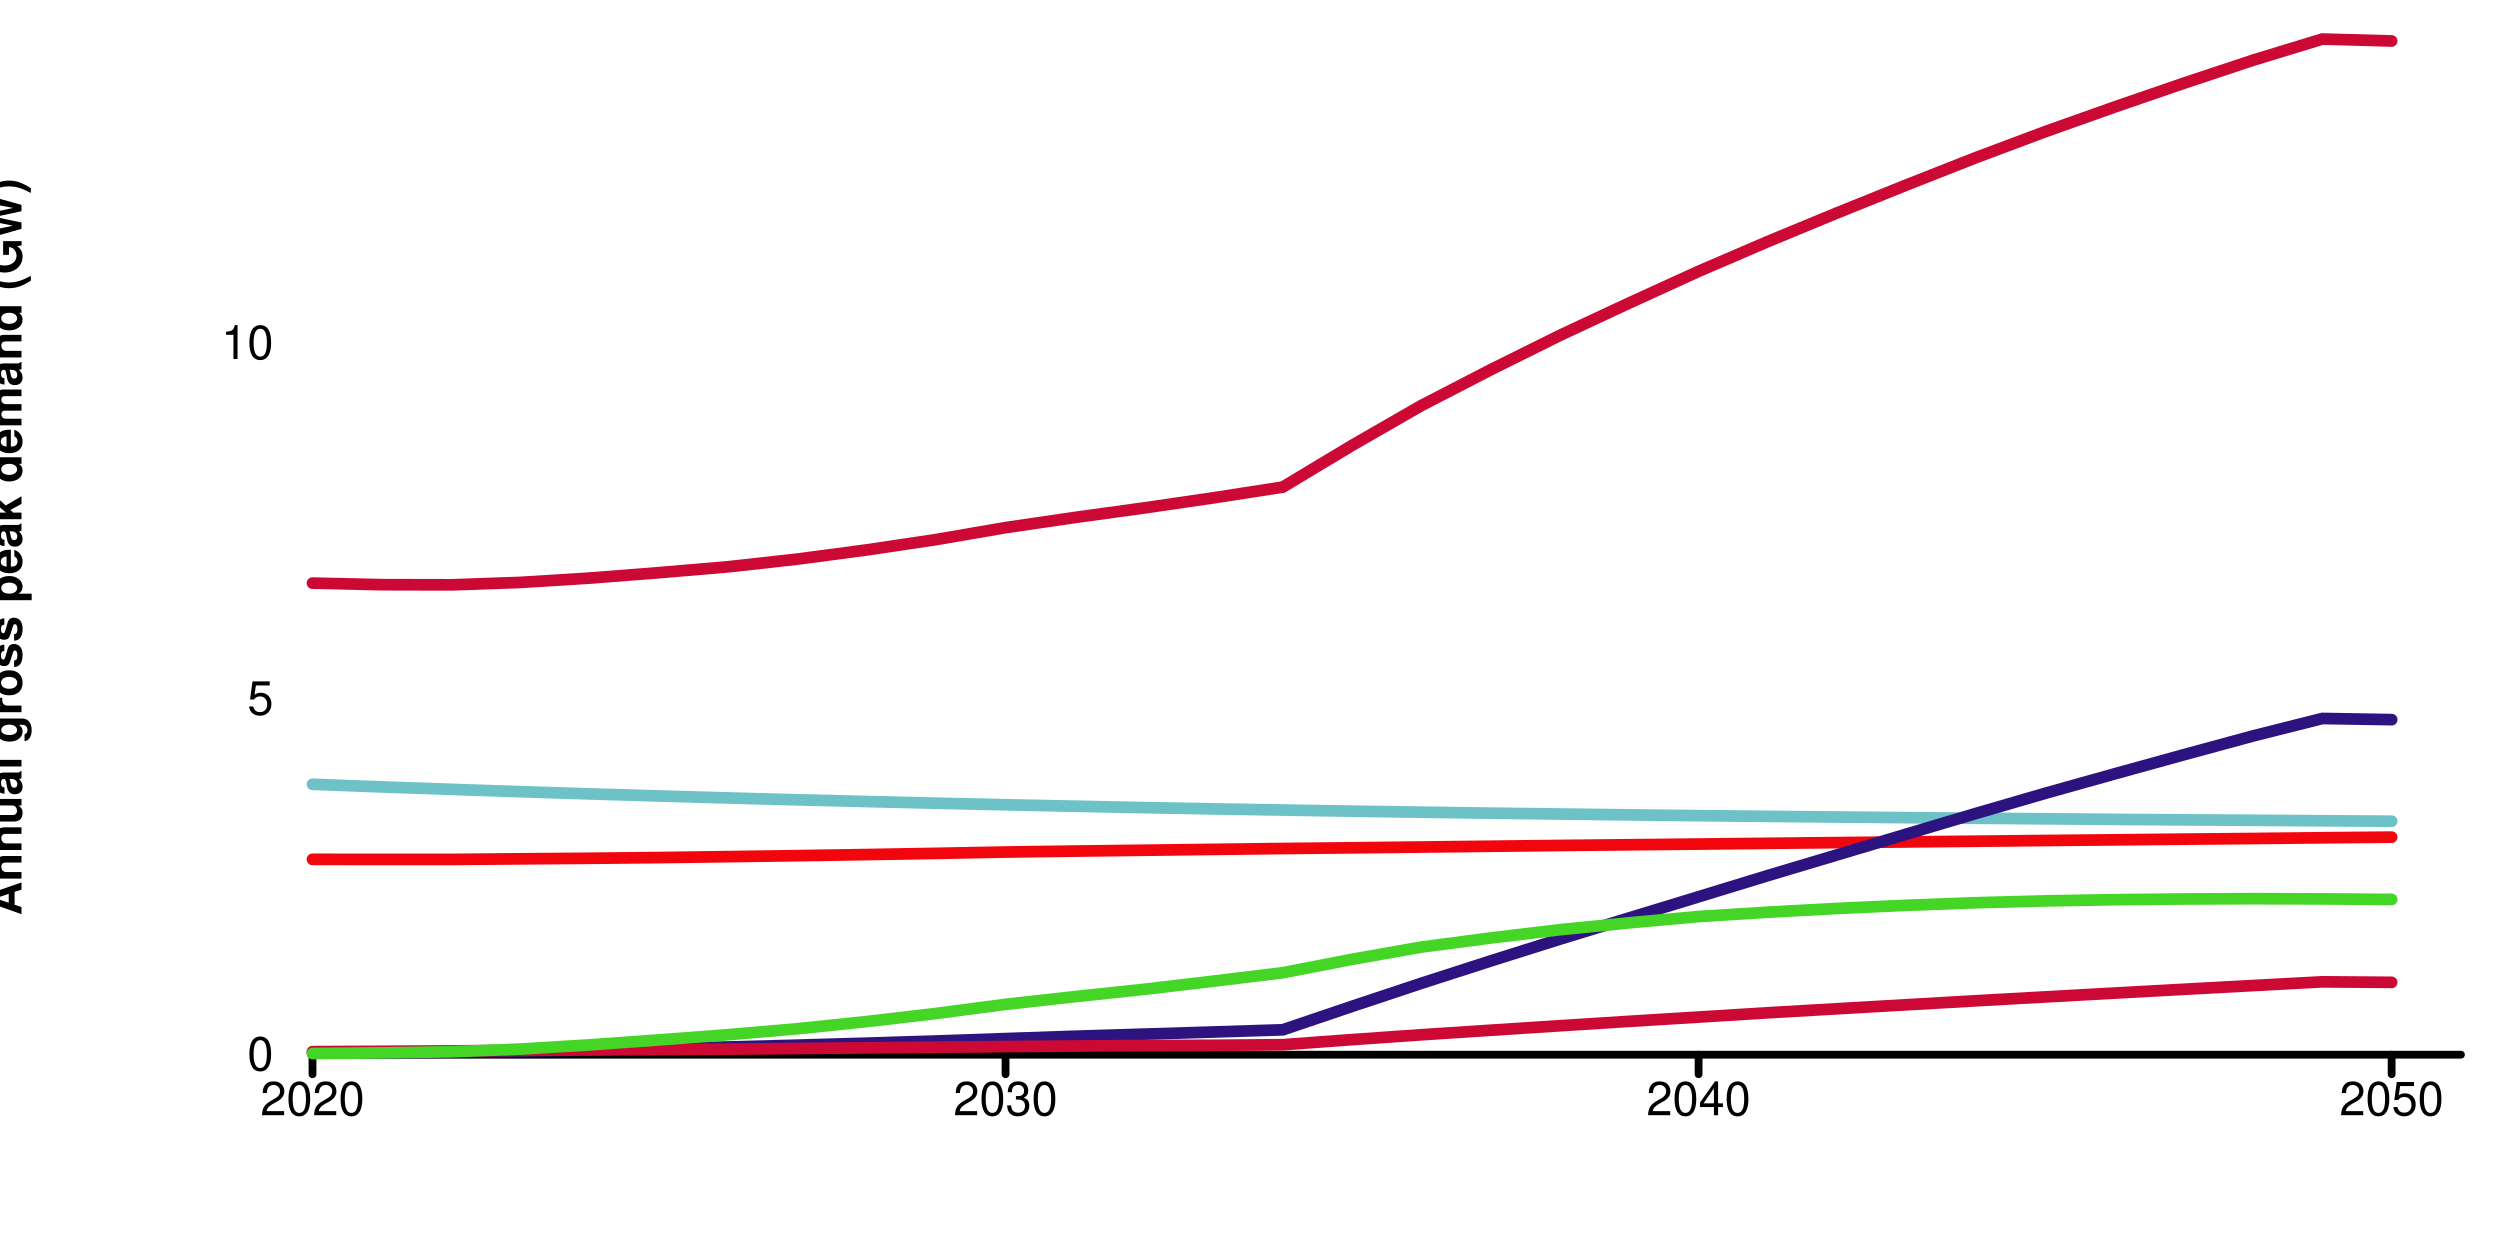
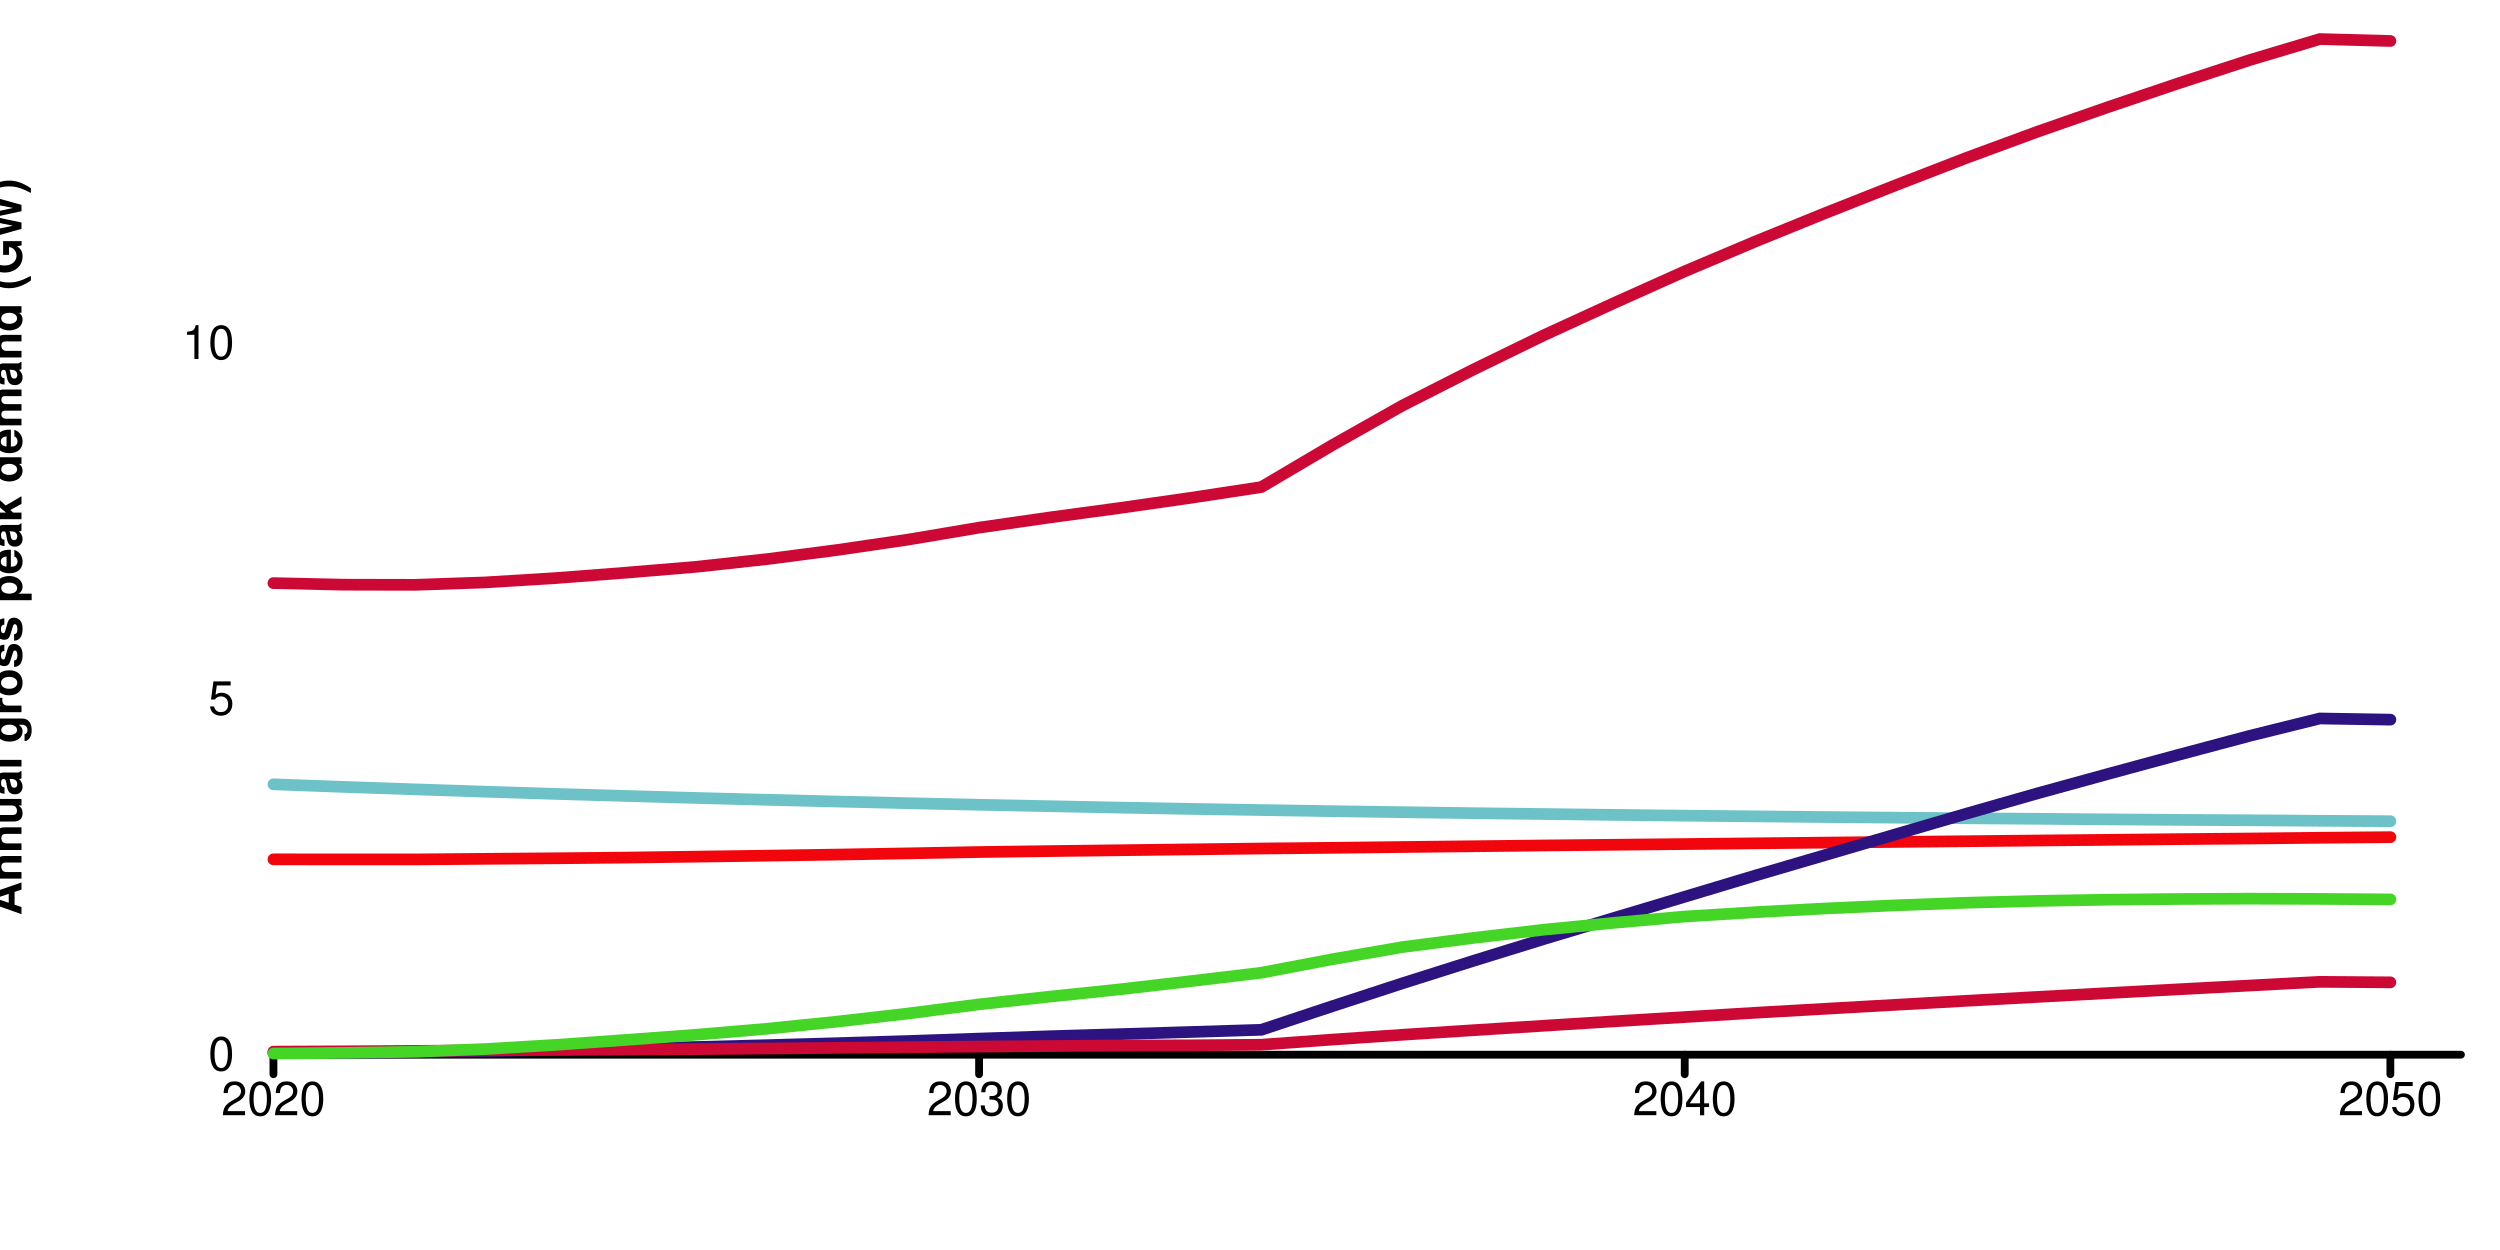
<svg xmlns="http://www.w3.org/2000/svg" width="640" height="320" viewBox="0 0 640 320" style="overflow:display" preserveAspectRatio="xMinYMin meet" overflow="visible">
  <defs>
    <style>
	.data-series path.line { fill-opacity: 0; }
	.data-series path.line.dotted { stroke-dasharray: 12 20 }
	.data-series circle { display: none; }
	.data-series:hover path.line, .data-series.on path.line { stroke-width: 5; }
	.data-series:hover circle, .data-series.on circle { display: inline; }
	.data-series circle:hover, .data-series circle.on { r: 6px!important; fill: black; }
	.grid { font-family: "Helvetica Neue",Helvetica,Arial,"Lucida Grande",sans-serif; }
	.grid line { stroke: rgb(0,0,0); stroke-width: 2; stroke-linecap: round; }
	.grid.grid-x text { text-anchor: middle; dominant-baseline: hanging; transform: translateY(10px); }
	.grid.grid-y text { text-anchor: end; dominant-baseline: middle; transform: translateX(-10px); }
	</style>
  </defs>
  <g class="grid grid-y">
-     <line x1="80" y1="270" x2="630" y2="270" data-left="80" />
-     <text x="80" y="270" text-anchor="end">0</text>
-     <text x="80" y="178.944" text-anchor="end">5</text>
-     <text x="80" y="87.889" text-anchor="end">10</text>
+     <line x1="70" y1="270" x2="630" y2="270" data-left="70" />
+     <text x="70" y="270" text-anchor="end">0</text>
+     <text x="70" y="178.944" text-anchor="end">5</text>
+     <text x="70" y="87.889" text-anchor="end">10</text>
    <text style="text-anchor:middle;dominant-baseline:hanging;font-weight:bold;transform: translateY(140px) rotate(-90deg);">Annual gross peak demand (GW)</text>
  </g>
  <g class="grid grid-x">
-     <line class="tick" x1="80" y1="270" x2="80" y2="275" />
-     <text x="80" y="270" text-anchor="middle">2020</text>
-     <line class="tick" x1="257.419" y1="270" x2="257.419" y2="275" />
-     <text x="257.419" y="270" text-anchor="middle">2030</text>
-     <line class="tick" x1="434.839" y1="270" x2="434.839" y2="275" />
-     <text x="434.839" y="270" text-anchor="middle">2040</text>
-     <line class="tick" x1="612.258" y1="270" x2="612.258" y2="275" />
-     <text x="612.258" y="270" text-anchor="middle">2050</text>
+     <line class="tick" x1="70" y1="270" x2="70" y2="275" />
+     <text x="70" y="270" text-anchor="middle">2020</text>
+     <line class="tick" x1="250.645" y1="270" x2="250.645" y2="275" />
+     <text x="250.645" y="270" text-anchor="middle">2030</text>
+     <line class="tick" x1="431.29" y1="270" x2="431.29" y2="275" />
+     <text x="431.29" y="270" text-anchor="middle">2040</text>
+     <line class="tick" x1="611.935" y1="270" x2="611.935" y2="275" />
+     <text x="611.935" y="270" text-anchor="middle">2050</text>
    <text style="text-anchor:middle;dominant-baseline:hanging;font-weight:bold;transform: translateY(140px) rotate(-90deg);" />
  </g>
  <g data-scenario="domestic" class="data-series">
-     <path d="M 80.00,219.99L 97.74,220.01L 115.48,220.01L 133.23,219.86L 150.97,219.72L 168.71,219.54L 186.45,219.30L 204.19,219.05L 221.94,218.77L 239.68,218.46L 257.42,218.12L 275.16,217.88L 292.90,217.66L 310.65,217.44L 328.39,217.22L 346.13,217.04L 363.87,216.84L 381.61,216.64L 399.35,216.44L 417.10,216.26L 434.84,216.08L 452.58,215.89L 470.32,215.71L 488.06,215.53L 505.81,215.35L 523.55,215.17L 541.29,215.00L 559.03,214.82L 576.77,214.66L 594.52,214.47L 612.26,214.31" id="Domestic" class="line" stroke="#F1060E" stroke-width="3" stroke-linecap="round" />
-     <circle cx="80.00" cy="219.99" data-y="2.746" data-x="2020" r="4" fill="#F1060E" />
-     <circle cx="97.74" cy="220.01" data-y="2.745" data-x="2021" r="4" fill="#F1060E" />
-     <circle cx="115.48" cy="220.01" data-y="2.745" data-x="2022" r="4" fill="#F1060E" />
-     <circle cx="133.23" cy="219.86" data-y="2.753" data-x="2023" r="4" fill="#F1060E" />
-     <circle cx="150.97" cy="219.72" data-y="2.761" data-x="2024" r="4" fill="#F1060E" />
-     <circle cx="168.71" cy="219.54" data-y="2.771" data-x="2025" r="4" fill="#F1060E" />
-     <circle cx="186.45" cy="219.30" data-y="2.784" data-x="2026" r="4" fill="#F1060E" />
-     <circle cx="204.19" cy="219.05" data-y="2.798" data-x="2027" r="4" fill="#F1060E" />
-     <circle cx="221.94" cy="218.77" data-y="2.813" data-x="2028" r="4" fill="#F1060E" />
-     <circle cx="239.68" cy="218.46" data-y="2.830" data-x="2029" r="4" fill="#F1060E" />
-     <circle cx="257.42" cy="218.12" data-y="2.849" data-x="2030" r="4" fill="#F1060E" />
-     <circle cx="275.16" cy="217.88" data-y="2.862" data-x="2031" r="4" fill="#F1060E" />
-     <circle cx="292.90" cy="217.66" data-y="2.874" data-x="2032" r="4" fill="#F1060E" />
-     <circle cx="310.65" cy="217.44" data-y="2.886" data-x="2033" r="4" fill="#F1060E" />
-     <circle cx="328.39" cy="217.22" data-y="2.898" data-x="2034" r="4" fill="#F1060E" />
-     <circle cx="346.13" cy="217.04" data-y="2.908" data-x="2035" r="4" fill="#F1060E" />
-     <circle cx="363.87" cy="216.84" data-y="2.919" data-x="2036" r="4" fill="#F1060E" />
-     <circle cx="381.61" cy="216.64" data-y="2.930" data-x="2037" r="4" fill="#F1060E" />
-     <circle cx="399.35" cy="216.44" data-y="2.941" data-x="2038" r="4" fill="#F1060E" />
-     <circle cx="417.10" cy="216.26" data-y="2.951" data-x="2039" r="4" fill="#F1060E" />
-     <circle cx="434.84" cy="216.08" data-y="2.961" data-x="2040" r="4" fill="#F1060E" />
-     <circle cx="452.58" cy="215.89" data-y="2.971" data-x="2041" r="4" fill="#F1060E" />
-     <circle cx="470.32" cy="215.71" data-y="2.981" data-x="2042" r="4" fill="#F1060E" />
-     <circle cx="488.06" cy="215.53" data-y="2.991" data-x="2043" r="4" fill="#F1060E" />
-     <circle cx="505.81" cy="215.35" data-y="3.001" data-x="2044" r="4" fill="#F1060E" />
-     <circle cx="523.55" cy="215.17" data-y="3.011" data-x="2045" r="4" fill="#F1060E" />
-     <circle cx="541.29" cy="215.00" data-y="3.020" data-x="2046" r="4" fill="#F1060E" />
-     <circle cx="559.03" cy="214.82" data-y="3.030" data-x="2047" r="4" fill="#F1060E" />
-     <circle cx="576.77" cy="214.66" data-y="3.039" data-x="2048" r="4" fill="#F1060E" />
-     <circle cx="594.52" cy="214.47" data-y="3.049" data-x="2049" r="4" fill="#F1060E" />
-     <circle cx="612.26" cy="214.31" data-y="3.058" data-x="2050" r="4" fill="#F1060E" />
+     <path d="M 70.00,219.99L 88.06,220.01L 106.13,220.01L 124.19,219.86L 142.26,219.72L 160.32,219.54L 178.39,219.30L 196.45,219.05L 214.52,218.77L 232.58,218.46L 250.65,218.12L 268.71,217.88L 286.77,217.66L 304.84,217.44L 322.90,217.22L 340.97,217.04L 359.03,216.84L 377.10,216.64L 395.16,216.44L 413.23,216.26L 431.29,216.08L 449.35,215.89L 467.42,215.71L 485.48,215.53L 503.55,215.35L 521.61,215.17L 539.68,215.00L 557.74,214.82L 575.81,214.66L 593.87,214.47L 611.94,214.31" id="Domestic" class="line" stroke="#F1060E" stroke-width="3" stroke-linecap="round" />
+     <circle cx="70.00" cy="219.99" data-y="2.746" data-x="2020" r="4" fill="#F1060E" />
+     <circle cx="88.06" cy="220.01" data-y="2.745" data-x="2021" r="4" fill="#F1060E" />
+     <circle cx="106.13" cy="220.01" data-y="2.745" data-x="2022" r="4" fill="#F1060E" />
+     <circle cx="124.19" cy="219.86" data-y="2.753" data-x="2023" r="4" fill="#F1060E" />
+     <circle cx="142.26" cy="219.72" data-y="2.761" data-x="2024" r="4" fill="#F1060E" />
+     <circle cx="160.32" cy="219.54" data-y="2.771" data-x="2025" r="4" fill="#F1060E" />
+     <circle cx="178.39" cy="219.30" data-y="2.784" data-x="2026" r="4" fill="#F1060E" />
+     <circle cx="196.45" cy="219.05" data-y="2.798" data-x="2027" r="4" fill="#F1060E" />
+     <circle cx="214.52" cy="218.77" data-y="2.813" data-x="2028" r="4" fill="#F1060E" />
+     <circle cx="232.58" cy="218.46" data-y="2.830" data-x="2029" r="4" fill="#F1060E" />
+     <circle cx="250.65" cy="218.12" data-y="2.849" data-x="2030" r="4" fill="#F1060E" />
+     <circle cx="268.71" cy="217.88" data-y="2.862" data-x="2031" r="4" fill="#F1060E" />
+     <circle cx="286.77" cy="217.66" data-y="2.874" data-x="2032" r="4" fill="#F1060E" />
+     <circle cx="304.84" cy="217.44" data-y="2.886" data-x="2033" r="4" fill="#F1060E" />
+     <circle cx="322.90" cy="217.22" data-y="2.898" data-x="2034" r="4" fill="#F1060E" />
+     <circle cx="340.97" cy="217.04" data-y="2.908" data-x="2035" r="4" fill="#F1060E" />
+     <circle cx="359.03" cy="216.84" data-y="2.919" data-x="2036" r="4" fill="#F1060E" />
+     <circle cx="377.10" cy="216.64" data-y="2.930" data-x="2037" r="4" fill="#F1060E" />
+     <circle cx="395.16" cy="216.44" data-y="2.941" data-x="2038" r="4" fill="#F1060E" />
+     <circle cx="413.23" cy="216.26" data-y="2.951" data-x="2039" r="4" fill="#F1060E" />
+     <circle cx="431.29" cy="216.08" data-y="2.961" data-x="2040" r="4" fill="#F1060E" />
+     <circle cx="449.35" cy="215.89" data-y="2.971" data-x="2041" r="4" fill="#F1060E" />
+     <circle cx="467.42" cy="215.71" data-y="2.981" data-x="2042" r="4" fill="#F1060E" />
+     <circle cx="485.48" cy="215.53" data-y="2.991" data-x="2043" r="4" fill="#F1060E" />
+     <circle cx="503.55" cy="215.35" data-y="3.001" data-x="2044" r="4" fill="#F1060E" />
+     <circle cx="521.61" cy="215.17" data-y="3.011" data-x="2045" r="4" fill="#F1060E" />
+     <circle cx="539.68" cy="215.00" data-y="3.020" data-x="2046" r="4" fill="#F1060E" />
+     <circle cx="557.74" cy="214.82" data-y="3.030" data-x="2047" r="4" fill="#F1060E" />
+     <circle cx="575.81" cy="214.66" data-y="3.039" data-x="2048" r="4" fill="#F1060E" />
+     <circle cx="593.87" cy="214.47" data-y="3.049" data-x="2049" r="4" fill="#F1060E" />
+     <circle cx="611.94" cy="214.31" data-y="3.058" data-x="2050" r="4" fill="#F1060E" />
  </g>
  <g data-scenario="i-and-c" class="data-series">
-     <path d="M 80.00,200.78L 97.74,201.45L 115.48,202.07L 133.23,202.67L 150.97,203.24L 168.71,203.77L 186.45,204.28L 204.19,204.75L 221.94,205.20L 239.68,205.62L 257.42,206.02L 275.16,206.39L 292.90,206.75L 310.65,207.08L 328.39,207.37L 346.13,207.66L 363.87,207.92L 381.61,208.17L 399.35,208.39L 417.10,208.61L 434.84,208.81L 452.58,208.99L 470.32,209.16L 488.06,209.32L 505.81,209.48L 523.55,209.61L 541.29,209.76L 559.03,209.89L 576.77,209.99L 594.52,210.12L 612.26,210.23" id="I &amp; C" class="line" stroke="#6DC2C7" stroke-width="3" stroke-linecap="round" />
-     <circle cx="80.00" cy="200.78" data-y="3.801" data-x="2020" r="4" fill="#6DC2C7" />
-     <circle cx="97.74" cy="201.45" data-y="3.764" data-x="2021" r="4" fill="#6DC2C7" />
-     <circle cx="115.48" cy="202.07" data-y="3.730" data-x="2022" r="4" fill="#6DC2C7" />
-     <circle cx="133.23" cy="202.67" data-y="3.697" data-x="2023" r="4" fill="#6DC2C7" />
-     <circle cx="150.97" cy="203.24" data-y="3.666" data-x="2024" r="4" fill="#6DC2C7" />
-     <circle cx="168.71" cy="203.77" data-y="3.637" data-x="2025" r="4" fill="#6DC2C7" />
-     <circle cx="186.45" cy="204.28" data-y="3.609" data-x="2026" r="4" fill="#6DC2C7" />
-     <circle cx="204.19" cy="204.75" data-y="3.583" data-x="2027" r="4" fill="#6DC2C7" />
-     <circle cx="221.94" cy="205.20" data-y="3.558" data-x="2028" r="4" fill="#6DC2C7" />
-     <circle cx="239.68" cy="205.62" data-y="3.535" data-x="2029" r="4" fill="#6DC2C7" />
-     <circle cx="257.42" cy="206.02" data-y="3.513" data-x="2030" r="4" fill="#6DC2C7" />
-     <circle cx="275.16" cy="206.39" data-y="3.493" data-x="2031" r="4" fill="#6DC2C7" />
-     <circle cx="292.90" cy="206.75" data-y="3.473" data-x="2032" r="4" fill="#6DC2C7" />
-     <circle cx="310.65" cy="207.08" data-y="3.455" data-x="2033" r="4" fill="#6DC2C7" />
-     <circle cx="328.39" cy="207.37" data-y="3.439" data-x="2034" r="4" fill="#6DC2C7" />
-     <circle cx="346.13" cy="207.66" data-y="3.423" data-x="2035" r="4" fill="#6DC2C7" />
-     <circle cx="363.87" cy="207.92" data-y="3.409" data-x="2036" r="4" fill="#6DC2C7" />
-     <circle cx="381.61" cy="208.17" data-y="3.395" data-x="2037" r="4" fill="#6DC2C7" />
-     <circle cx="399.35" cy="208.39" data-y="3.383" data-x="2038" r="4" fill="#6DC2C7" />
-     <circle cx="417.10" cy="208.61" data-y="3.371" data-x="2039" r="4" fill="#6DC2C7" />
-     <circle cx="434.84" cy="208.81" data-y="3.360" data-x="2040" r="4" fill="#6DC2C7" />
-     <circle cx="452.58" cy="208.99" data-y="3.350" data-x="2041" r="4" fill="#6DC2C7" />
-     <circle cx="470.32" cy="209.16" data-y="3.341" data-x="2042" r="4" fill="#6DC2C7" />
-     <circle cx="488.06" cy="209.32" data-y="3.332" data-x="2043" r="4" fill="#6DC2C7" />
-     <circle cx="505.81" cy="209.48" data-y="3.323" data-x="2044" r="4" fill="#6DC2C7" />
-     <circle cx="523.55" cy="209.61" data-y="3.316" data-x="2045" r="4" fill="#6DC2C7" />
-     <circle cx="541.29" cy="209.76" data-y="3.308" data-x="2046" r="4" fill="#6DC2C7" />
-     <circle cx="559.03" cy="209.89" data-y="3.301" data-x="2047" r="4" fill="#6DC2C7" />
-     <circle cx="576.77" cy="209.99" data-y="3.295" data-x="2048" r="4" fill="#6DC2C7" />
-     <circle cx="594.52" cy="210.12" data-y="3.288" data-x="2049" r="4" fill="#6DC2C7" />
-     <circle cx="612.26" cy="210.23" data-y="3.282" data-x="2050" r="4" fill="#6DC2C7" />
+     <path d="M 70.00,200.78L 88.06,201.45L 106.13,202.07L 124.19,202.67L 142.26,203.24L 160.32,203.77L 178.39,204.28L 196.45,204.75L 214.52,205.20L 232.58,205.62L 250.65,206.02L 268.71,206.39L 286.77,206.75L 304.84,207.08L 322.90,207.37L 340.97,207.66L 359.03,207.92L 377.10,208.17L 395.16,208.39L 413.23,208.61L 431.29,208.81L 449.35,208.99L 467.42,209.16L 485.48,209.32L 503.55,209.48L 521.61,209.61L 539.68,209.76L 557.74,209.89L 575.81,209.99L 593.87,210.12L 611.94,210.23" id="I &amp; C" class="line" stroke="#6DC2C7" stroke-width="3" stroke-linecap="round" />
+     <circle cx="70.00" cy="200.78" data-y="3.801" data-x="2020" r="4" fill="#6DC2C7" />
+     <circle cx="88.06" cy="201.45" data-y="3.764" data-x="2021" r="4" fill="#6DC2C7" />
+     <circle cx="106.13" cy="202.07" data-y="3.730" data-x="2022" r="4" fill="#6DC2C7" />
+     <circle cx="124.19" cy="202.67" data-y="3.697" data-x="2023" r="4" fill="#6DC2C7" />
+     <circle cx="142.26" cy="203.24" data-y="3.666" data-x="2024" r="4" fill="#6DC2C7" />
+     <circle cx="160.32" cy="203.77" data-y="3.637" data-x="2025" r="4" fill="#6DC2C7" />
+     <circle cx="178.39" cy="204.28" data-y="3.609" data-x="2026" r="4" fill="#6DC2C7" />
+     <circle cx="196.45" cy="204.75" data-y="3.583" data-x="2027" r="4" fill="#6DC2C7" />
+     <circle cx="214.52" cy="205.20" data-y="3.558" data-x="2028" r="4" fill="#6DC2C7" />
+     <circle cx="232.58" cy="205.62" data-y="3.535" data-x="2029" r="4" fill="#6DC2C7" />
+     <circle cx="250.65" cy="206.02" data-y="3.513" data-x="2030" r="4" fill="#6DC2C7" />
+     <circle cx="268.71" cy="206.39" data-y="3.493" data-x="2031" r="4" fill="#6DC2C7" />
+     <circle cx="286.77" cy="206.75" data-y="3.473" data-x="2032" r="4" fill="#6DC2C7" />
+     <circle cx="304.84" cy="207.08" data-y="3.455" data-x="2033" r="4" fill="#6DC2C7" />
+     <circle cx="322.90" cy="207.37" data-y="3.439" data-x="2034" r="4" fill="#6DC2C7" />
+     <circle cx="340.97" cy="207.66" data-y="3.423" data-x="2035" r="4" fill="#6DC2C7" />
+     <circle cx="359.03" cy="207.92" data-y="3.409" data-x="2036" r="4" fill="#6DC2C7" />
+     <circle cx="377.10" cy="208.17" data-y="3.395" data-x="2037" r="4" fill="#6DC2C7" />
+     <circle cx="395.16" cy="208.39" data-y="3.383" data-x="2038" r="4" fill="#6DC2C7" />
+     <circle cx="413.23" cy="208.61" data-y="3.371" data-x="2039" r="4" fill="#6DC2C7" />
+     <circle cx="431.29" cy="208.81" data-y="3.360" data-x="2040" r="4" fill="#6DC2C7" />
+     <circle cx="449.35" cy="208.99" data-y="3.350" data-x="2041" r="4" fill="#6DC2C7" />
+     <circle cx="467.42" cy="209.16" data-y="3.341" data-x="2042" r="4" fill="#6DC2C7" />
+     <circle cx="485.48" cy="209.32" data-y="3.332" data-x="2043" r="4" fill="#6DC2C7" />
+     <circle cx="503.55" cy="209.48" data-y="3.323" data-x="2044" r="4" fill="#6DC2C7" />
+     <circle cx="521.61" cy="209.61" data-y="3.316" data-x="2045" r="4" fill="#6DC2C7" />
+     <circle cx="539.68" cy="209.76" data-y="3.308" data-x="2046" r="4" fill="#6DC2C7" />
+     <circle cx="557.74" cy="209.89" data-y="3.301" data-x="2047" r="4" fill="#6DC2C7" />
+     <circle cx="575.81" cy="209.99" data-y="3.295" data-x="2048" r="4" fill="#6DC2C7" />
+     <circle cx="593.87" cy="210.12" data-y="3.288" data-x="2049" r="4" fill="#6DC2C7" />
+     <circle cx="611.94" cy="210.23" data-y="3.282" data-x="2050" r="4" fill="#6DC2C7" />
  </g>
  <g data-scenario="heat-pumps---domestic" class="data-series">
-     <path d="M 80.00,269.58L 97.74,269.53L 115.48,269.36L 133.23,269.09L 150.97,268.78L 168.71,268.42L 186.45,268.03L 204.19,267.56L 221.94,267.05L 239.68,266.50L 257.42,265.88L 275.16,265.28L 292.90,264.74L 310.65,264.19L 328.39,263.63L 346.13,257.62L 363.87,251.72L 381.61,246.00L 399.35,240.41L 417.10,234.98L 434.84,229.57L 452.58,224.14L 470.32,218.84L 488.06,213.53L 505.81,208.25L 523.55,203.09L 541.29,198.12L 559.03,193.22L 576.77,188.40L 594.52,183.93L 612.26,184.23" id="Heat pumps - domestic" class="line" stroke="#2D137F" stroke-width="3" stroke-linecap="round" />
-     <circle cx="80.00" cy="269.58" data-y="0.023" data-x="2020" r="4" fill="#2D137F" />
-     <circle cx="97.74" cy="269.53" data-y="0.026" data-x="2021" r="4" fill="#2D137F" />
-     <circle cx="115.48" cy="269.36" data-y="0.035" data-x="2022" r="4" fill="#2D137F" />
-     <circle cx="133.23" cy="269.09" data-y="0.050" data-x="2023" r="4" fill="#2D137F" />
-     <circle cx="150.97" cy="268.78" data-y="0.067" data-x="2024" r="4" fill="#2D137F" />
-     <circle cx="168.71" cy="268.42" data-y="0.087" data-x="2025" r="4" fill="#2D137F" />
-     <circle cx="186.45" cy="268.03" data-y="0.108" data-x="2026" r="4" fill="#2D137F" />
-     <circle cx="204.19" cy="267.56" data-y="0.134" data-x="2027" r="4" fill="#2D137F" />
-     <circle cx="221.94" cy="267.05" data-y="0.162" data-x="2028" r="4" fill="#2D137F" />
-     <circle cx="239.68" cy="266.50" data-y="0.192" data-x="2029" r="4" fill="#2D137F" />
-     <circle cx="257.42" cy="265.88" data-y="0.226" data-x="2030" r="4" fill="#2D137F" />
-     <circle cx="275.16" cy="265.28" data-y="0.259" data-x="2031" r="4" fill="#2D137F" />
-     <circle cx="292.90" cy="264.74" data-y="0.289" data-x="2032" r="4" fill="#2D137F" />
-     <circle cx="310.65" cy="264.19" data-y="0.319" data-x="2033" r="4" fill="#2D137F" />
-     <circle cx="328.39" cy="263.63" data-y="0.350" data-x="2034" r="4" fill="#2D137F" />
-     <circle cx="346.13" cy="257.62" data-y="0.680" data-x="2035" r="4" fill="#2D137F" />
-     <circle cx="363.87" cy="251.72" data-y="1.004" data-x="2036" r="4" fill="#2D137F" />
-     <circle cx="381.61" cy="246.00" data-y="1.318" data-x="2037" r="4" fill="#2D137F" />
-     <circle cx="399.35" cy="240.41" data-y="1.625" data-x="2038" r="4" fill="#2D137F" />
-     <circle cx="417.10" cy="234.98" data-y="1.923" data-x="2039" r="4" fill="#2D137F" />
-     <circle cx="434.84" cy="229.57" data-y="2.220" data-x="2040" r="4" fill="#2D137F" />
-     <circle cx="452.58" cy="224.14" data-y="2.518" data-x="2041" r="4" fill="#2D137F" />
-     <circle cx="470.32" cy="218.84" data-y="2.809" data-x="2042" r="4" fill="#2D137F" />
-     <circle cx="488.06" cy="213.53" data-y="3.101" data-x="2043" r="4" fill="#2D137F" />
-     <circle cx="505.81" cy="208.25" data-y="3.391" data-x="2044" r="4" fill="#2D137F" />
-     <circle cx="523.55" cy="203.09" data-y="3.674" data-x="2045" r="4" fill="#2D137F" />
-     <circle cx="541.29" cy="198.12" data-y="3.947" data-x="2046" r="4" fill="#2D137F" />
-     <circle cx="559.03" cy="193.22" data-y="4.216" data-x="2047" r="4" fill="#2D137F" />
-     <circle cx="576.77" cy="188.40" data-y="4.481" data-x="2048" r="4" fill="#2D137F" />
-     <circle cx="594.52" cy="183.93" data-y="4.726" data-x="2049" r="4" fill="#2D137F" />
-     <circle cx="612.26" cy="184.23" data-y="4.710" data-x="2050" r="4" fill="#2D137F" />
+     <path d="M 70.00,269.58L 88.06,269.53L 106.13,269.36L 124.19,269.09L 142.26,268.78L 160.32,268.42L 178.39,268.03L 196.45,267.56L 214.52,267.05L 232.58,266.50L 250.65,265.88L 268.71,265.28L 286.77,264.74L 304.84,264.19L 322.90,263.63L 340.97,257.62L 359.03,251.72L 377.10,246.00L 395.16,240.41L 413.23,234.98L 431.29,229.57L 449.35,224.14L 467.42,218.84L 485.48,213.53L 503.55,208.25L 521.61,203.09L 539.68,198.12L 557.74,193.22L 575.81,188.40L 593.87,183.93L 611.94,184.23" id="Heat pumps - domestic" class="line" stroke="#2D137F" stroke-width="3" stroke-linecap="round" />
+     <circle cx="70.00" cy="269.58" data-y="0.023" data-x="2020" r="4" fill="#2D137F" />
+     <circle cx="88.06" cy="269.53" data-y="0.026" data-x="2021" r="4" fill="#2D137F" />
+     <circle cx="106.13" cy="269.36" data-y="0.035" data-x="2022" r="4" fill="#2D137F" />
+     <circle cx="124.19" cy="269.09" data-y="0.050" data-x="2023" r="4" fill="#2D137F" />
+     <circle cx="142.26" cy="268.78" data-y="0.067" data-x="2024" r="4" fill="#2D137F" />
+     <circle cx="160.32" cy="268.42" data-y="0.087" data-x="2025" r="4" fill="#2D137F" />
+     <circle cx="178.39" cy="268.03" data-y="0.108" data-x="2026" r="4" fill="#2D137F" />
+     <circle cx="196.45" cy="267.56" data-y="0.134" data-x="2027" r="4" fill="#2D137F" />
+     <circle cx="214.52" cy="267.05" data-y="0.162" data-x="2028" r="4" fill="#2D137F" />
+     <circle cx="232.58" cy="266.50" data-y="0.192" data-x="2029" r="4" fill="#2D137F" />
+     <circle cx="250.65" cy="265.88" data-y="0.226" data-x="2030" r="4" fill="#2D137F" />
+     <circle cx="268.71" cy="265.28" data-y="0.259" data-x="2031" r="4" fill="#2D137F" />
+     <circle cx="286.77" cy="264.74" data-y="0.289" data-x="2032" r="4" fill="#2D137F" />
+     <circle cx="304.84" cy="264.19" data-y="0.319" data-x="2033" r="4" fill="#2D137F" />
+     <circle cx="322.90" cy="263.63" data-y="0.350" data-x="2034" r="4" fill="#2D137F" />
+     <circle cx="340.97" cy="257.62" data-y="0.680" data-x="2035" r="4" fill="#2D137F" />
+     <circle cx="359.03" cy="251.72" data-y="1.004" data-x="2036" r="4" fill="#2D137F" />
+     <circle cx="377.10" cy="246.00" data-y="1.318" data-x="2037" r="4" fill="#2D137F" />
+     <circle cx="395.16" cy="240.41" data-y="1.625" data-x="2038" r="4" fill="#2D137F" />
+     <circle cx="413.23" cy="234.98" data-y="1.923" data-x="2039" r="4" fill="#2D137F" />
+     <circle cx="431.29" cy="229.57" data-y="2.220" data-x="2040" r="4" fill="#2D137F" />
+     <circle cx="449.35" cy="224.14" data-y="2.518" data-x="2041" r="4" fill="#2D137F" />
+     <circle cx="467.42" cy="218.84" data-y="2.809" data-x="2042" r="4" fill="#2D137F" />
+     <circle cx="485.48" cy="213.53" data-y="3.101" data-x="2043" r="4" fill="#2D137F" />
+     <circle cx="503.55" cy="208.25" data-y="3.391" data-x="2044" r="4" fill="#2D137F" />
+     <circle cx="521.61" cy="203.09" data-y="3.674" data-x="2045" r="4" fill="#2D137F" />
+     <circle cx="539.68" cy="198.12" data-y="3.947" data-x="2046" r="4" fill="#2D137F" />
+     <circle cx="557.74" cy="193.22" data-y="4.216" data-x="2047" r="4" fill="#2D137F" />
+     <circle cx="575.81" cy="188.40" data-y="4.481" data-x="2048" r="4" fill="#2D137F" />
+     <circle cx="593.87" cy="183.93" data-y="4.726" data-x="2049" r="4" fill="#2D137F" />
+     <circle cx="611.94" cy="184.23" data-y="4.710" data-x="2050" r="4" fill="#2D137F" />
  </g>
  <g data-scenario="heat-pumps---i-and-c" class="data-series">
-     <path d="M 80.00,269.22L 97.74,269.14L 115.48,269.03L 133.23,268.89L 150.97,268.78L 168.71,268.69L 186.45,268.58L 204.19,268.42L 221.94,268.25L 239.68,268.09L 257.42,267.92L 275.16,267.78L 292.90,267.65L 310.65,267.60L 328.39,267.45L 346.13,266.14L 363.87,264.90L 381.61,263.74L 399.35,262.59L 417.10,261.46L 434.84,260.37L 452.58,259.27L 470.32,258.24L 488.06,257.22L 505.81,256.20L 523.55,255.21L 541.29,254.23L 559.03,253.26L 576.77,252.30L 594.52,251.35L 612.26,251.48" id="Heat pumps - I &amp; C" class="line" stroke="#cc0935" stroke-width="3" stroke-linecap="round" />
-     <circle cx="80.00" cy="269.22" data-y="0.043" data-x="2020" r="4" fill="#cc0935" />
-     <circle cx="97.74" cy="269.14" data-y="0.047" data-x="2021" r="4" fill="#cc0935" />
-     <circle cx="115.48" cy="269.03" data-y="0.053" data-x="2022" r="4" fill="#cc0935" />
-     <circle cx="133.23" cy="268.89" data-y="0.061" data-x="2023" r="4" fill="#cc0935" />
-     <circle cx="150.97" cy="268.78" data-y="0.067" data-x="2024" r="4" fill="#cc0935" />
-     <circle cx="168.71" cy="268.69" data-y="0.072" data-x="2025" r="4" fill="#cc0935" />
-     <circle cx="186.45" cy="268.58" data-y="0.078" data-x="2026" r="4" fill="#cc0935" />
-     <circle cx="204.19" cy="268.42" data-y="0.087" data-x="2027" r="4" fill="#cc0935" />
-     <circle cx="221.94" cy="268.25" data-y="0.096" data-x="2028" r="4" fill="#cc0935" />
-     <circle cx="239.68" cy="268.09" data-y="0.105" data-x="2029" r="4" fill="#cc0935" />
-     <circle cx="257.42" cy="267.92" data-y="0.114" data-x="2030" r="4" fill="#cc0935" />
-     <circle cx="275.16" cy="267.78" data-y="0.122" data-x="2031" r="4" fill="#cc0935" />
-     <circle cx="292.90" cy="267.65" data-y="0.129" data-x="2032" r="4" fill="#cc0935" />
-     <circle cx="310.65" cy="267.60" data-y="0.132" data-x="2033" r="4" fill="#cc0935" />
-     <circle cx="328.39" cy="267.45" data-y="0.140" data-x="2034" r="4" fill="#cc0935" />
-     <circle cx="346.13" cy="266.14" data-y="0.212" data-x="2035" r="4" fill="#cc0935" />
-     <circle cx="363.87" cy="264.90" data-y="0.280" data-x="2036" r="4" fill="#cc0935" />
-     <circle cx="381.61" cy="263.74" data-y="0.344" data-x="2037" r="4" fill="#cc0935" />
-     <circle cx="399.35" cy="262.59" data-y="0.407" data-x="2038" r="4" fill="#cc0935" />
-     <circle cx="417.10" cy="261.46" data-y="0.469" data-x="2039" r="4" fill="#cc0935" />
-     <circle cx="434.84" cy="260.37" data-y="0.529" data-x="2040" r="4" fill="#cc0935" />
-     <circle cx="452.58" cy="259.27" data-y="0.589" data-x="2041" r="4" fill="#cc0935" />
-     <circle cx="470.32" cy="258.24" data-y="0.646" data-x="2042" r="4" fill="#cc0935" />
-     <circle cx="488.06" cy="257.22" data-y="0.702" data-x="2043" r="4" fill="#cc0935" />
-     <circle cx="505.81" cy="256.20" data-y="0.758" data-x="2044" r="4" fill="#cc0935" />
-     <circle cx="523.55" cy="255.21" data-y="0.812" data-x="2045" r="4" fill="#cc0935" />
-     <circle cx="541.29" cy="254.23" data-y="0.866" data-x="2046" r="4" fill="#cc0935" />
-     <circle cx="559.03" cy="253.26" data-y="0.919" data-x="2047" r="4" fill="#cc0935" />
-     <circle cx="576.77" cy="252.30" data-y="0.972" data-x="2048" r="4" fill="#cc0935" />
-     <circle cx="594.52" cy="251.35" data-y="1.024" data-x="2049" r="4" fill="#cc0935" />
-     <circle cx="612.26" cy="251.48" data-y="1.017" data-x="2050" r="4" fill="#cc0935" />
+     <path d="M 70.00,269.22L 88.06,269.14L 106.13,269.03L 124.19,268.89L 142.26,268.78L 160.32,268.69L 178.39,268.58L 196.45,268.42L 214.52,268.25L 232.58,268.09L 250.65,267.92L 268.71,267.78L 286.77,267.65L 304.84,267.60L 322.90,267.45L 340.97,266.14L 359.03,264.90L 377.10,263.74L 395.16,262.59L 413.23,261.46L 431.29,260.37L 449.35,259.27L 467.42,258.24L 485.48,257.22L 503.55,256.20L 521.61,255.21L 539.68,254.23L 557.74,253.26L 575.81,252.30L 593.87,251.35L 611.94,251.48" id="Heat pumps - I &amp; C" class="line" stroke="#cc0935" stroke-width="3" stroke-linecap="round" />
+     <circle cx="70.00" cy="269.22" data-y="0.043" data-x="2020" r="4" fill="#cc0935" />
+     <circle cx="88.06" cy="269.14" data-y="0.047" data-x="2021" r="4" fill="#cc0935" />
+     <circle cx="106.13" cy="269.03" data-y="0.053" data-x="2022" r="4" fill="#cc0935" />
+     <circle cx="124.19" cy="268.89" data-y="0.061" data-x="2023" r="4" fill="#cc0935" />
+     <circle cx="142.26" cy="268.78" data-y="0.067" data-x="2024" r="4" fill="#cc0935" />
+     <circle cx="160.32" cy="268.69" data-y="0.072" data-x="2025" r="4" fill="#cc0935" />
+     <circle cx="178.39" cy="268.58" data-y="0.078" data-x="2026" r="4" fill="#cc0935" />
+     <circle cx="196.45" cy="268.42" data-y="0.087" data-x="2027" r="4" fill="#cc0935" />
+     <circle cx="214.52" cy="268.25" data-y="0.096" data-x="2028" r="4" fill="#cc0935" />
+     <circle cx="232.58" cy="268.09" data-y="0.105" data-x="2029" r="4" fill="#cc0935" />
+     <circle cx="250.65" cy="267.92" data-y="0.114" data-x="2030" r="4" fill="#cc0935" />
+     <circle cx="268.71" cy="267.78" data-y="0.122" data-x="2031" r="4" fill="#cc0935" />
+     <circle cx="286.77" cy="267.65" data-y="0.129" data-x="2032" r="4" fill="#cc0935" />
+     <circle cx="304.84" cy="267.60" data-y="0.132" data-x="2033" r="4" fill="#cc0935" />
+     <circle cx="322.90" cy="267.45" data-y="0.140" data-x="2034" r="4" fill="#cc0935" />
+     <circle cx="340.97" cy="266.14" data-y="0.212" data-x="2035" r="4" fill="#cc0935" />
+     <circle cx="359.03" cy="264.90" data-y="0.280" data-x="2036" r="4" fill="#cc0935" />
+     <circle cx="377.10" cy="263.74" data-y="0.344" data-x="2037" r="4" fill="#cc0935" />
+     <circle cx="395.16" cy="262.59" data-y="0.407" data-x="2038" r="4" fill="#cc0935" />
+     <circle cx="413.23" cy="261.46" data-y="0.469" data-x="2039" r="4" fill="#cc0935" />
+     <circle cx="431.29" cy="260.37" data-y="0.529" data-x="2040" r="4" fill="#cc0935" />
+     <circle cx="449.35" cy="259.27" data-y="0.589" data-x="2041" r="4" fill="#cc0935" />
+     <circle cx="467.42" cy="258.24" data-y="0.646" data-x="2042" r="4" fill="#cc0935" />
+     <circle cx="485.48" cy="257.22" data-y="0.702" data-x="2043" r="4" fill="#cc0935" />
+     <circle cx="503.55" cy="256.20" data-y="0.758" data-x="2044" r="4" fill="#cc0935" />
+     <circle cx="521.61" cy="255.21" data-y="0.812" data-x="2045" r="4" fill="#cc0935" />
+     <circle cx="539.68" cy="254.23" data-y="0.866" data-x="2046" r="4" fill="#cc0935" />
+     <circle cx="557.74" cy="253.26" data-y="0.919" data-x="2047" r="4" fill="#cc0935" />
+     <circle cx="575.81" cy="252.30" data-y="0.972" data-x="2048" r="4" fill="#cc0935" />
+     <circle cx="593.87" cy="251.35" data-y="1.024" data-x="2049" r="4" fill="#cc0935" />
+     <circle cx="611.94" cy="251.48" data-y="1.017" data-x="2050" r="4" fill="#cc0935" />
  </g>
  <g data-scenario="ev" class="data-series">
-     <path d="M 80.00,269.71L 97.74,269.54L 115.48,269.25L 133.23,268.56L 150.97,267.49L 168.71,266.21L 186.45,264.88L 204.19,263.35L 221.94,261.51L 239.68,259.44L 257.42,257.11L 275.16,255.14L 292.90,253.26L 310.65,251.17L 328.39,249.02L 346.13,245.58L 363.87,242.45L 381.61,240.12L 399.35,238.00L 417.10,236.24L 434.84,234.63L 452.58,233.52L 470.32,232.56L 488.06,231.76L 505.81,231.10L 523.55,230.63L 541.29,230.32L 559.03,230.14L 576.77,230.06L 594.52,230.12L 612.26,230.25" id="EV" class="line" stroke="#45D526" stroke-width="3" stroke-linecap="round" />
-     <circle cx="80.00" cy="269.71" data-y="0.016" data-x="2020" r="4" fill="#45D526" />
-     <circle cx="97.74" cy="269.54" data-y="0.025" data-x="2021" r="4" fill="#45D526" />
-     <circle cx="115.48" cy="269.25" data-y="0.041" data-x="2022" r="4" fill="#45D526" />
-     <circle cx="133.23" cy="268.56" data-y="0.079" data-x="2023" r="4" fill="#45D526" />
-     <circle cx="150.97" cy="267.49" data-y="0.138" data-x="2024" r="4" fill="#45D526" />
-     <circle cx="168.71" cy="266.21" data-y="0.208" data-x="2025" r="4" fill="#45D526" />
-     <circle cx="186.45" cy="264.88" data-y="0.281" data-x="2026" r="4" fill="#45D526" />
-     <circle cx="204.19" cy="263.35" data-y="0.365" data-x="2027" r="4" fill="#45D526" />
-     <circle cx="221.94" cy="261.51" data-y="0.466" data-x="2028" r="4" fill="#45D526" />
-     <circle cx="239.68" cy="259.44" data-y="0.580" data-x="2029" r="4" fill="#45D526" />
-     <circle cx="257.42" cy="257.11" data-y="0.708" data-x="2030" r="4" fill="#45D526" />
-     <circle cx="275.16" cy="255.14" data-y="0.816" data-x="2031" r="4" fill="#45D526" />
-     <circle cx="292.90" cy="253.26" data-y="0.919" data-x="2032" r="4" fill="#45D526" />
-     <circle cx="310.65" cy="251.17" data-y="1.034" data-x="2033" r="4" fill="#45D526" />
-     <circle cx="328.39" cy="249.02" data-y="1.152" data-x="2034" r="4" fill="#45D526" />
-     <circle cx="346.13" cy="245.58" data-y="1.341" data-x="2035" r="4" fill="#45D526" />
-     <circle cx="363.87" cy="242.45" data-y="1.513" data-x="2036" r="4" fill="#45D526" />
-     <circle cx="381.61" cy="240.12" data-y="1.641" data-x="2037" r="4" fill="#45D526" />
-     <circle cx="399.35" cy="238.00" data-y="1.757" data-x="2038" r="4" fill="#45D526" />
-     <circle cx="417.10" cy="236.24" data-y="1.854" data-x="2039" r="4" fill="#45D526" />
-     <circle cx="434.84" cy="234.63" data-y="1.942" data-x="2040" r="4" fill="#45D526" />
-     <circle cx="452.58" cy="233.52" data-y="2.003" data-x="2041" r="4" fill="#45D526" />
-     <circle cx="470.32" cy="232.56" data-y="2.056" data-x="2042" r="4" fill="#45D526" />
-     <circle cx="488.06" cy="231.76" data-y="2.100" data-x="2043" r="4" fill="#45D526" />
-     <circle cx="505.81" cy="231.10" data-y="2.136" data-x="2044" r="4" fill="#45D526" />
-     <circle cx="523.55" cy="230.63" data-y="2.162" data-x="2045" r="4" fill="#45D526" />
-     <circle cx="541.29" cy="230.32" data-y="2.179" data-x="2046" r="4" fill="#45D526" />
-     <circle cx="559.03" cy="230.14" data-y="2.189" data-x="2047" r="4" fill="#45D526" />
-     <circle cx="576.77" cy="230.06" data-y="2.193" data-x="2048" r="4" fill="#45D526" />
-     <circle cx="594.52" cy="230.12" data-y="2.190" data-x="2049" r="4" fill="#45D526" />
-     <circle cx="612.26" cy="230.25" data-y="2.183" data-x="2050" r="4" fill="#45D526" />
+     <path d="M 70.00,269.71L 88.06,269.54L 106.13,269.25L 124.19,268.56L 142.26,267.49L 160.32,266.21L 178.39,264.88L 196.45,263.35L 214.52,261.51L 232.58,259.44L 250.65,257.11L 268.71,255.14L 286.77,253.26L 304.84,251.17L 322.90,249.02L 340.97,245.58L 359.03,242.45L 377.10,240.12L 395.16,238.00L 413.23,236.24L 431.29,234.63L 449.35,233.52L 467.42,232.56L 485.48,231.76L 503.55,231.10L 521.61,230.63L 539.68,230.32L 557.74,230.14L 575.81,230.06L 593.87,230.12L 611.94,230.25" id="EV" class="line" stroke="#45D526" stroke-width="3" stroke-linecap="round" />
+     <circle cx="70.00" cy="269.71" data-y="0.016" data-x="2020" r="4" fill="#45D526" />
+     <circle cx="88.06" cy="269.54" data-y="0.025" data-x="2021" r="4" fill="#45D526" />
+     <circle cx="106.13" cy="269.25" data-y="0.041" data-x="2022" r="4" fill="#45D526" />
+     <circle cx="124.19" cy="268.56" data-y="0.079" data-x="2023" r="4" fill="#45D526" />
+     <circle cx="142.26" cy="267.49" data-y="0.138" data-x="2024" r="4" fill="#45D526" />
+     <circle cx="160.32" cy="266.21" data-y="0.208" data-x="2025" r="4" fill="#45D526" />
+     <circle cx="178.39" cy="264.88" data-y="0.281" data-x="2026" r="4" fill="#45D526" />
+     <circle cx="196.45" cy="263.35" data-y="0.365" data-x="2027" r="4" fill="#45D526" />
+     <circle cx="214.52" cy="261.51" data-y="0.466" data-x="2028" r="4" fill="#45D526" />
+     <circle cx="232.58" cy="259.44" data-y="0.580" data-x="2029" r="4" fill="#45D526" />
+     <circle cx="250.65" cy="257.11" data-y="0.708" data-x="2030" r="4" fill="#45D526" />
+     <circle cx="268.71" cy="255.14" data-y="0.816" data-x="2031" r="4" fill="#45D526" />
+     <circle cx="286.77" cy="253.26" data-y="0.919" data-x="2032" r="4" fill="#45D526" />
+     <circle cx="304.84" cy="251.17" data-y="1.034" data-x="2033" r="4" fill="#45D526" />
+     <circle cx="322.90" cy="249.02" data-y="1.152" data-x="2034" r="4" fill="#45D526" />
+     <circle cx="340.97" cy="245.58" data-y="1.341" data-x="2035" r="4" fill="#45D526" />
+     <circle cx="359.03" cy="242.45" data-y="1.513" data-x="2036" r="4" fill="#45D526" />
+     <circle cx="377.10" cy="240.12" data-y="1.641" data-x="2037" r="4" fill="#45D526" />
+     <circle cx="395.16" cy="238.00" data-y="1.757" data-x="2038" r="4" fill="#45D526" />
+     <circle cx="413.23" cy="236.24" data-y="1.854" data-x="2039" r="4" fill="#45D526" />
+     <circle cx="431.29" cy="234.63" data-y="1.942" data-x="2040" r="4" fill="#45D526" />
+     <circle cx="449.35" cy="233.52" data-y="2.003" data-x="2041" r="4" fill="#45D526" />
+     <circle cx="467.42" cy="232.56" data-y="2.056" data-x="2042" r="4" fill="#45D526" />
+     <circle cx="485.48" cy="231.76" data-y="2.100" data-x="2043" r="4" fill="#45D526" />
+     <circle cx="503.55" cy="231.10" data-y="2.136" data-x="2044" r="4" fill="#45D526" />
+     <circle cx="521.61" cy="230.63" data-y="2.162" data-x="2045" r="4" fill="#45D526" />
+     <circle cx="539.68" cy="230.32" data-y="2.179" data-x="2046" r="4" fill="#45D526" />
+     <circle cx="557.74" cy="230.14" data-y="2.189" data-x="2047" r="4" fill="#45D526" />
+     <circle cx="575.81" cy="230.06" data-y="2.193" data-x="2048" r="4" fill="#45D526" />
+     <circle cx="593.87" cy="230.12" data-y="2.190" data-x="2049" r="4" fill="#45D526" />
+     <circle cx="611.94" cy="230.25" data-y="2.183" data-x="2050" r="4" fill="#45D526" />
  </g>
  <g data-scenario="total-demand" class="data-series">
-     <path d="M 80.00,149.28L 97.74,149.68L 115.48,149.72L 133.23,149.10L 150.97,147.99L 168.71,146.60L 186.45,145.09L 204.19,143.12L 221.94,140.77L 239.68,138.12L 257.42,135.07L 275.16,132.47L 292.90,130.03L 310.65,127.44L 328.39,124.69L 346.13,114.02L 363.87,103.82L 381.61,94.65L 399.35,85.85L 417.10,77.56L 434.84,69.46L 452.58,61.83L 470.32,54.49L 488.06,47.35L 505.81,40.36L 523.55,33.71L 541.29,27.41L 559.03,21.31L 576.77,15.41L 594.52,10.00L 612.26,10.49" id="Total demand" class="line" stroke="#cc0935" stroke-width="3" stroke-linecap="round" />
-     <circle cx="80.00" cy="149.28" data-y="6.629" data-x="2020" r="4" fill="#cc0935" />
-     <circle cx="97.74" cy="149.68" data-y="6.607" data-x="2021" r="4" fill="#cc0935" />
-     <circle cx="115.48" cy="149.72" data-y="6.605" data-x="2022" r="4" fill="#cc0935" />
-     <circle cx="133.23" cy="149.10" data-y="6.639" data-x="2023" r="4" fill="#cc0935" />
-     <circle cx="150.97" cy="147.99" data-y="6.700" data-x="2024" r="4" fill="#cc0935" />
-     <circle cx="168.71" cy="146.60" data-y="6.776" data-x="2025" r="4" fill="#cc0935" />
-     <circle cx="186.45" cy="145.09" data-y="6.859" data-x="2026" r="4" fill="#cc0935" />
-     <circle cx="204.19" cy="143.12" data-y="6.967" data-x="2027" r="4" fill="#cc0935" />
-     <circle cx="221.94" cy="140.77" data-y="7.096" data-x="2028" r="4" fill="#cc0935" />
-     <circle cx="239.68" cy="138.12" data-y="7.242" data-x="2029" r="4" fill="#cc0935" />
-     <circle cx="257.42" cy="135.07" data-y="7.409" data-x="2030" r="4" fill="#cc0935" />
-     <circle cx="275.16" cy="132.47" data-y="7.552" data-x="2031" r="4" fill="#cc0935" />
-     <circle cx="292.90" cy="130.03" data-y="7.686" data-x="2032" r="4" fill="#cc0935" />
-     <circle cx="310.65" cy="127.44" data-y="7.828" data-x="2033" r="4" fill="#cc0935" />
-     <circle cx="328.39" cy="124.69" data-y="7.979" data-x="2034" r="4" fill="#cc0935" />
-     <circle cx="346.13" cy="114.02" data-y="8.565" data-x="2035" r="4" fill="#cc0935" />
-     <circle cx="363.87" cy="103.82" data-y="9.125" data-x="2036" r="4" fill="#cc0935" />
-     <circle cx="381.61" cy="94.65" data-y="9.629" data-x="2037" r="4" fill="#cc0935" />
-     <circle cx="399.35" cy="85.85" data-y="10.112" data-x="2038" r="4" fill="#cc0935" />
-     <circle cx="417.10" cy="77.56" data-y="10.567" data-x="2039" r="4" fill="#cc0935" />
-     <circle cx="434.84" cy="69.46" data-y="11.012" data-x="2040" r="4" fill="#cc0935" />
-     <circle cx="452.58" cy="61.83" data-y="11.431" data-x="2041" r="4" fill="#cc0935" />
-     <circle cx="470.32" cy="54.49" data-y="11.834" data-x="2042" r="4" fill="#cc0935" />
-     <circle cx="488.06" cy="47.35" data-y="12.226" data-x="2043" r="4" fill="#cc0935" />
-     <circle cx="505.81" cy="40.36" data-y="12.610" data-x="2044" r="4" fill="#cc0935" />
-     <circle cx="523.55" cy="33.71" data-y="12.975" data-x="2045" r="4" fill="#cc0935" />
-     <circle cx="541.29" cy="27.41" data-y="13.321" data-x="2046" r="4" fill="#cc0935" />
-     <circle cx="559.03" cy="21.31" data-y="13.656" data-x="2047" r="4" fill="#cc0935" />
-     <circle cx="576.77" cy="15.41" data-y="13.980" data-x="2048" r="4" fill="#cc0935" />
-     <circle cx="594.52" cy="10.00" data-y="14.277" data-x="2049" r="4" fill="#cc0935" />
-     <circle cx="612.26" cy="10.49" data-y="14.250" data-x="2050" r="4" fill="#cc0935" />
+     <path d="M 70.00,149.28L 88.06,149.68L 106.13,149.72L 124.19,149.10L 142.26,147.99L 160.32,146.60L 178.39,145.09L 196.45,143.12L 214.52,140.77L 232.58,138.12L 250.65,135.07L 268.71,132.47L 286.77,130.03L 304.84,127.44L 322.90,124.69L 340.97,114.02L 359.03,103.82L 377.10,94.65L 395.16,85.85L 413.23,77.56L 431.29,69.46L 449.35,61.83L 467.42,54.49L 485.48,47.35L 503.55,40.36L 521.61,33.71L 539.68,27.41L 557.74,21.31L 575.81,15.41L 593.87,10.00L 611.94,10.49" id="Total demand" class="line" stroke="#cc0935" stroke-width="3" stroke-linecap="round" />
+     <circle cx="70.00" cy="149.28" data-y="6.629" data-x="2020" r="4" fill="#cc0935" />
+     <circle cx="88.06" cy="149.68" data-y="6.607" data-x="2021" r="4" fill="#cc0935" />
+     <circle cx="106.13" cy="149.72" data-y="6.605" data-x="2022" r="4" fill="#cc0935" />
+     <circle cx="124.19" cy="149.10" data-y="6.639" data-x="2023" r="4" fill="#cc0935" />
+     <circle cx="142.26" cy="147.99" data-y="6.700" data-x="2024" r="4" fill="#cc0935" />
+     <circle cx="160.32" cy="146.60" data-y="6.776" data-x="2025" r="4" fill="#cc0935" />
+     <circle cx="178.39" cy="145.09" data-y="6.859" data-x="2026" r="4" fill="#cc0935" />
+     <circle cx="196.45" cy="143.12" data-y="6.967" data-x="2027" r="4" fill="#cc0935" />
+     <circle cx="214.52" cy="140.77" data-y="7.096" data-x="2028" r="4" fill="#cc0935" />
+     <circle cx="232.58" cy="138.12" data-y="7.242" data-x="2029" r="4" fill="#cc0935" />
+     <circle cx="250.65" cy="135.07" data-y="7.409" data-x="2030" r="4" fill="#cc0935" />
+     <circle cx="268.71" cy="132.47" data-y="7.552" data-x="2031" r="4" fill="#cc0935" />
+     <circle cx="286.77" cy="130.03" data-y="7.686" data-x="2032" r="4" fill="#cc0935" />
+     <circle cx="304.84" cy="127.44" data-y="7.828" data-x="2033" r="4" fill="#cc0935" />
+     <circle cx="322.90" cy="124.69" data-y="7.979" data-x="2034" r="4" fill="#cc0935" />
+     <circle cx="340.97" cy="114.02" data-y="8.565" data-x="2035" r="4" fill="#cc0935" />
+     <circle cx="359.03" cy="103.82" data-y="9.125" data-x="2036" r="4" fill="#cc0935" />
+     <circle cx="377.10" cy="94.65" data-y="9.629" data-x="2037" r="4" fill="#cc0935" />
+     <circle cx="395.16" cy="85.85" data-y="10.112" data-x="2038" r="4" fill="#cc0935" />
+     <circle cx="413.23" cy="77.56" data-y="10.567" data-x="2039" r="4" fill="#cc0935" />
+     <circle cx="431.29" cy="69.46" data-y="11.012" data-x="2040" r="4" fill="#cc0935" />
+     <circle cx="449.35" cy="61.83" data-y="11.431" data-x="2041" r="4" fill="#cc0935" />
+     <circle cx="467.42" cy="54.49" data-y="11.834" data-x="2042" r="4" fill="#cc0935" />
+     <circle cx="485.48" cy="47.35" data-y="12.226" data-x="2043" r="4" fill="#cc0935" />
+     <circle cx="503.55" cy="40.36" data-y="12.610" data-x="2044" r="4" fill="#cc0935" />
+     <circle cx="521.61" cy="33.71" data-y="12.975" data-x="2045" r="4" fill="#cc0935" />
+     <circle cx="539.68" cy="27.41" data-y="13.321" data-x="2046" r="4" fill="#cc0935" />
+     <circle cx="557.74" cy="21.31" data-y="13.656" data-x="2047" r="4" fill="#cc0935" />
+     <circle cx="575.81" cy="15.41" data-y="13.980" data-x="2048" r="4" fill="#cc0935" />
+     <circle cx="593.87" cy="10.00" data-y="14.277" data-x="2049" r="4" fill="#cc0935" />
+     <circle cx="611.94" cy="10.49" data-y="14.250" data-x="2050" r="4" fill="#cc0935" />
  </g>
</svg>
